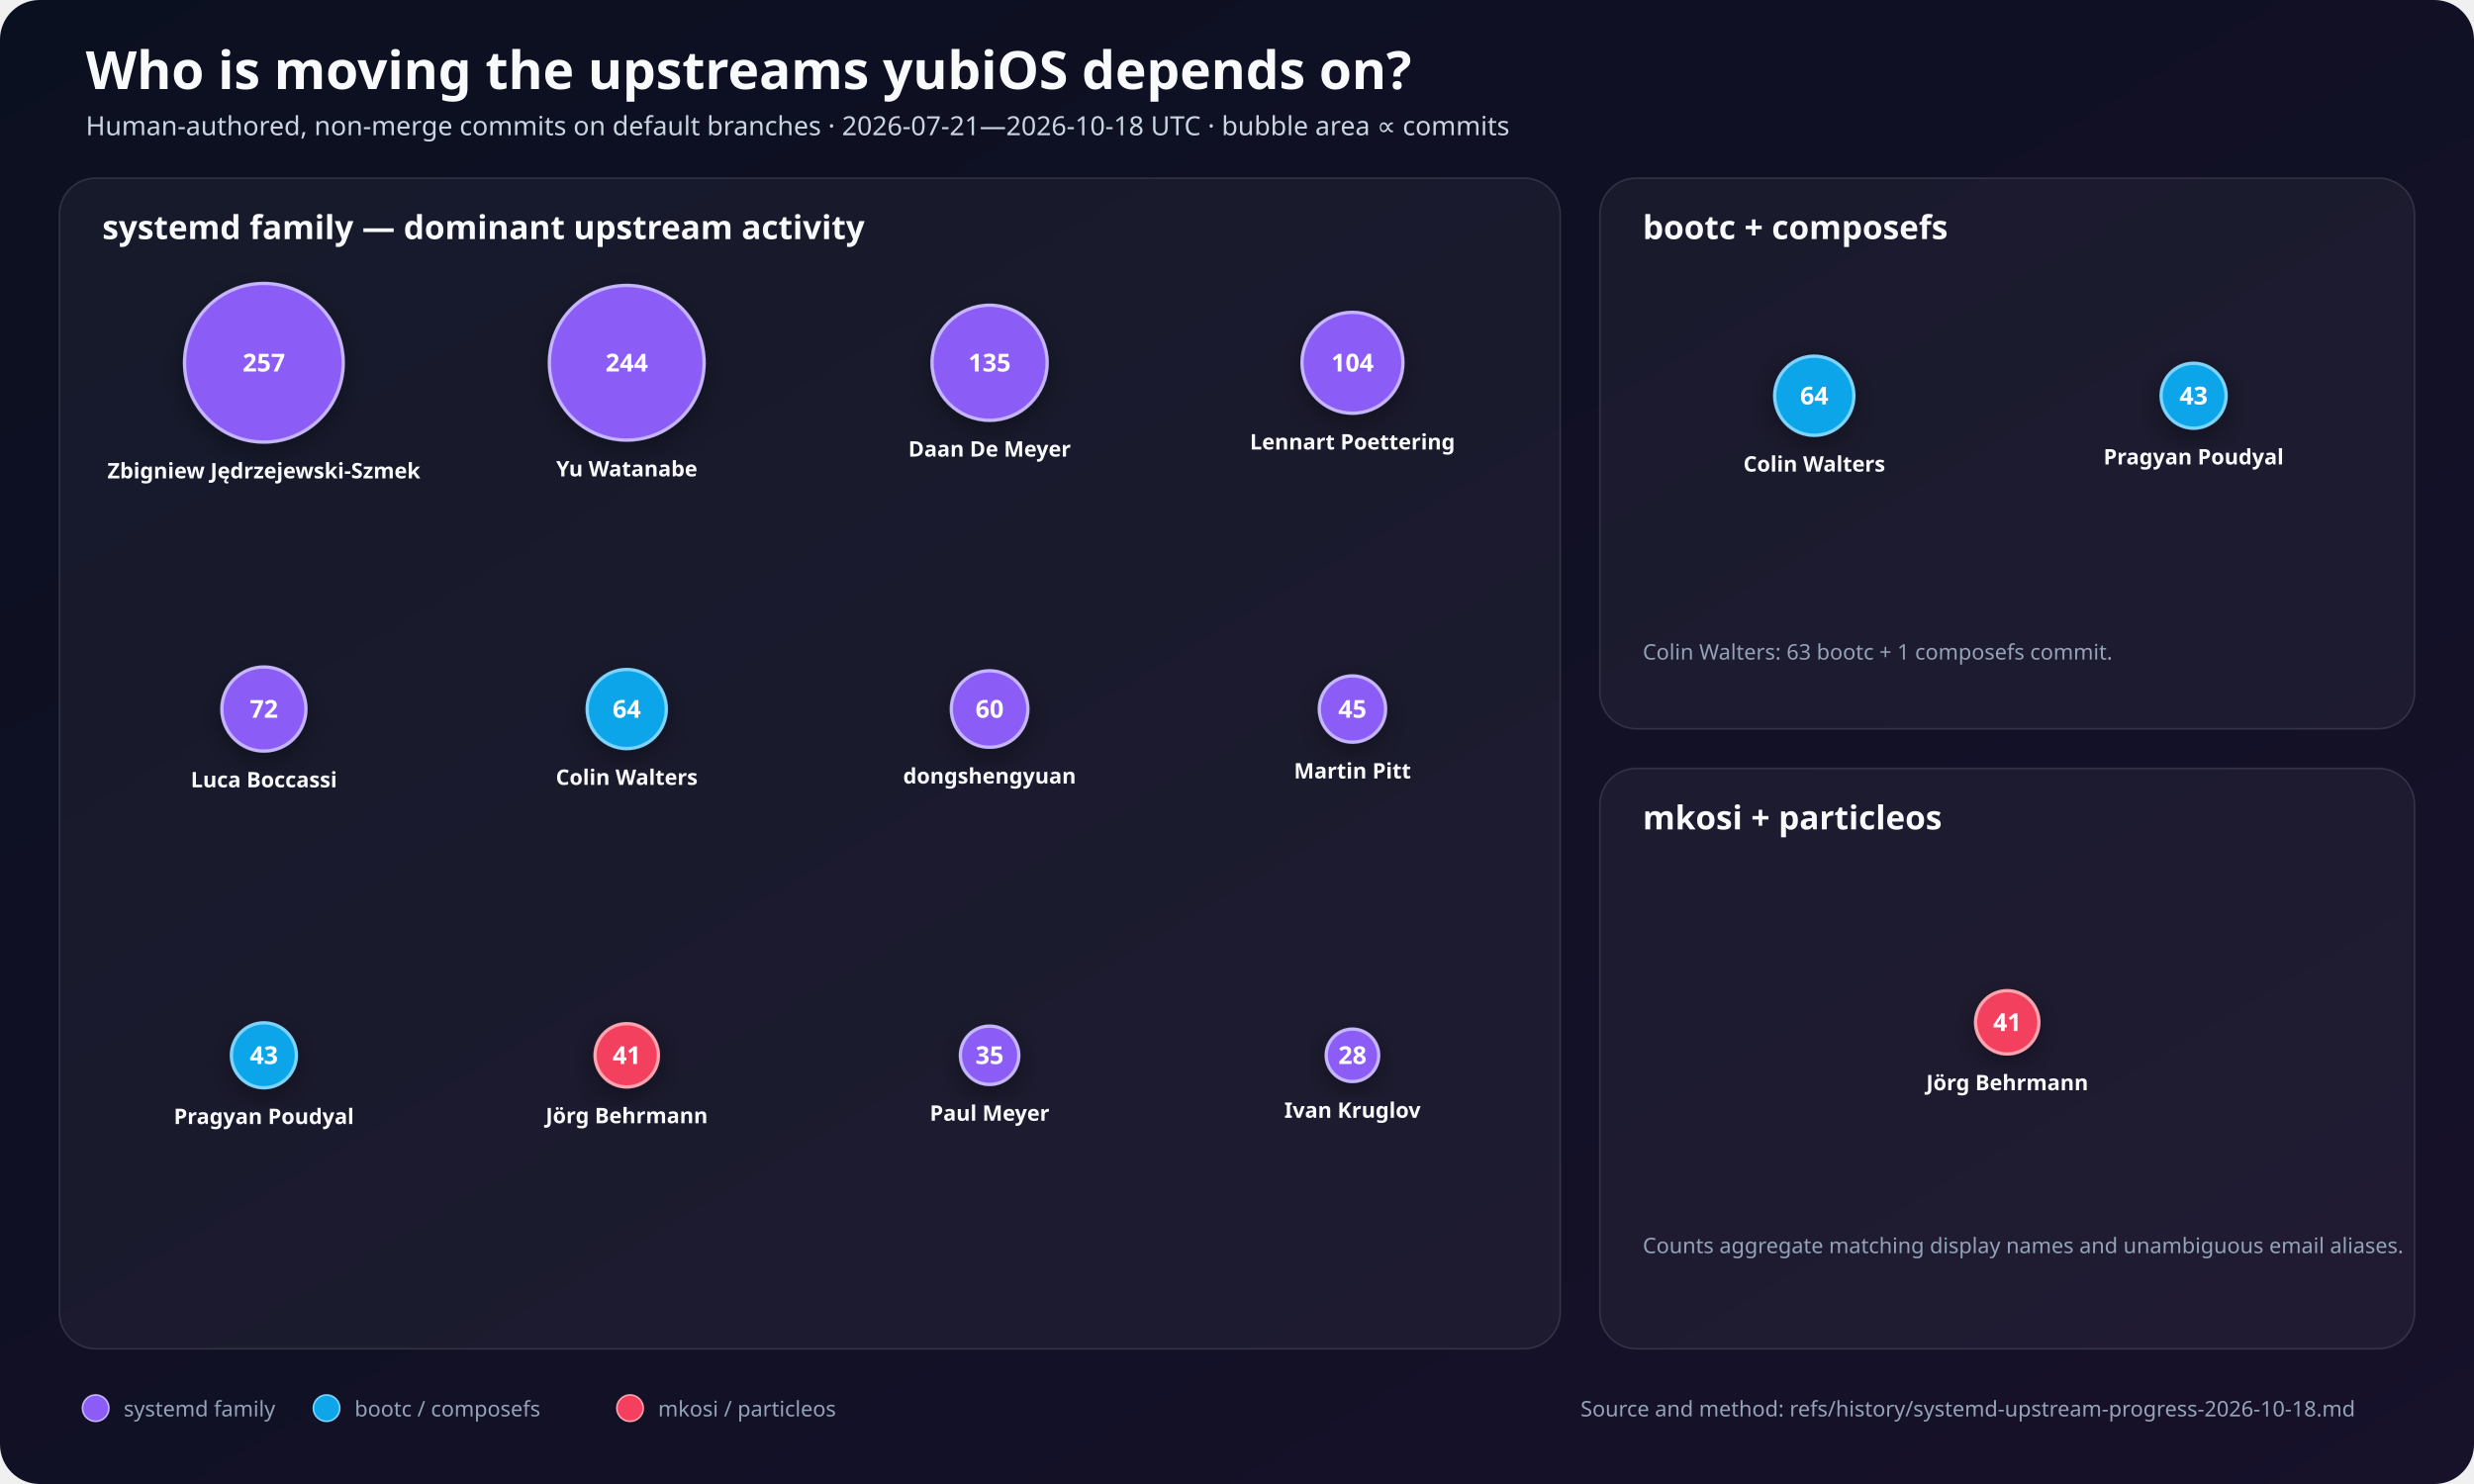
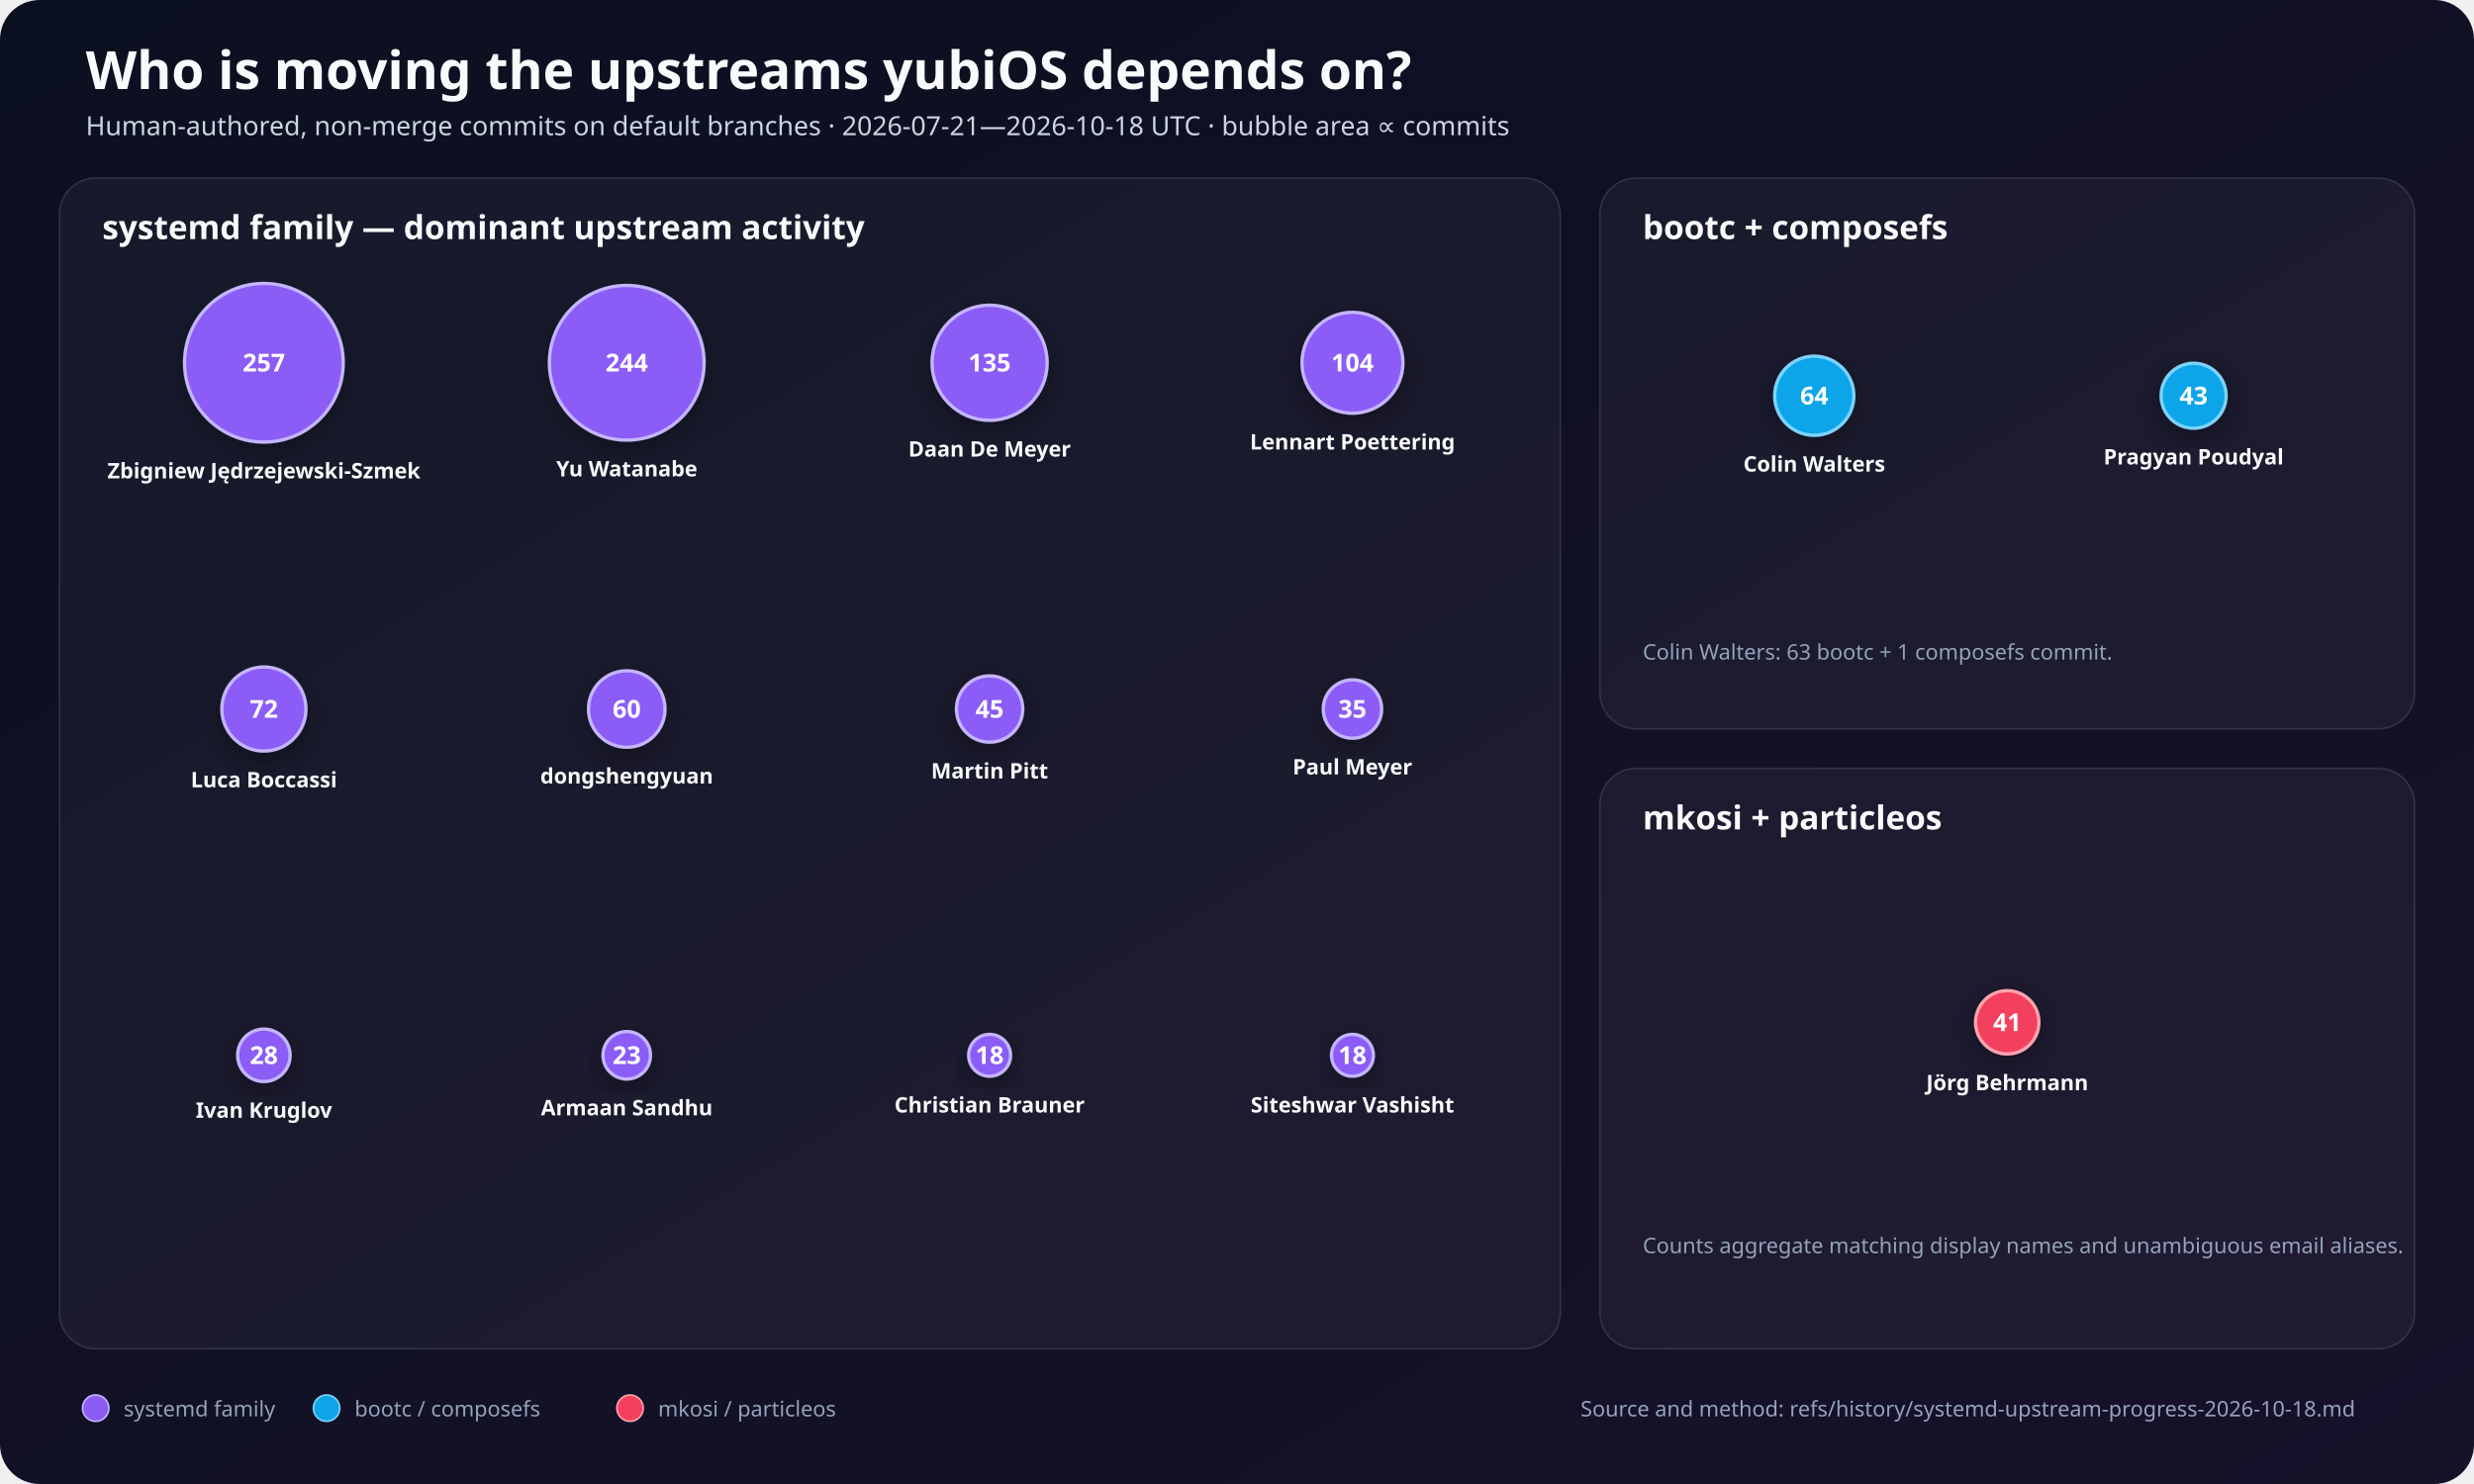
<svg xmlns="http://www.w3.org/2000/svg" width="1500" height="900" viewBox="0 0 1500 900" role="img" aria-labelledby="title desc">
  <defs>
    <linearGradient id="bg" x1="0" y1="0" x2="1" y2="1">
      <stop offset="0" stop-color="#0b1020" />
      <stop offset="1" stop-color="#17112a" />
    </linearGradient>
    <filter id="shadow" x="-30%" y="-30%" width="160%" height="160%">
      <feDropShadow dx="0" dy="5" stdDeviation="8" flood-color="#000" flood-opacity="0.35" />
    </filter>
    <style>
      .title { font: 700 32px ui-sans-serif, system-ui, sans-serif; fill: #f8fafc; }
      .subtitle { font: 16px ui-sans-serif, system-ui, sans-serif; fill: #cbd5e1; }
      .panel-title { font: 700 20px ui-sans-serif, system-ui, sans-serif; fill: #f8fafc; }
      .name { font: 600 13px ui-sans-serif, system-ui, sans-serif; fill: #f8fafc; text-anchor: middle; }
      .count { font: 800 15px ui-sans-serif, system-ui, sans-serif; fill: #fff; text-anchor: middle; dominant-baseline: middle; }
      .note { font: 13px ui-sans-serif, system-ui, sans-serif; fill: #94a3b8; }
      .panel { fill: #ffffff; fill-opacity: 0.045; stroke: #ffffff; stroke-opacity: 0.12; }
      .systemd { fill: #8b5cf6; stroke: #c4b5fd; }
      .bootc { fill: #0ea5e9; stroke: #7dd3fc; }
      .mkosi { fill: #f43f5e; stroke: #fda4af; }
      .bubble { stroke-width: 2; filter: url(#shadow); }
    </style>
  </defs>
  <rect width="1500" height="900" rx="24" fill="url(#bg)" />
  <text x="52" y="54" class="title">Who is moving the upstreams yubiOS depends on?</text>
  <text x="52" y="82" class="subtitle">Human-authored, non-merge commits on default branches · 2026-07-21—2026-10-18 UTC · bubble area ∝ commits</text>
  <rect x="36" y="108" width="910" height="710" rx="22" class="panel" />
  <text x="62" y="145" class="panel-title">systemd family — dominant upstream activity</text>
  <circle cx="160" cy="220" r="48.1" class="bubble systemd" />
  <text x="160" y="220" class="count">257</text>
  <text x="160" y="290.1" class="name">Zbigniew Jędrzejewski-Szmek</text>
  <circle cx="380" cy="220" r="46.9" class="bubble systemd" />
  <text x="380" y="220" class="count">244</text>
  <text x="380" y="288.9" class="name">Yu Watanabe</text>
  <circle cx="600" cy="220" r="34.9" class="bubble systemd" />
  <text x="600" y="220" class="count">135</text>
  <text x="600" y="276.9" class="name">Daan De Meyer</text>
  <circle cx="820" cy="220" r="30.6" class="bubble systemd" />
  <text x="820" y="220" class="count">104</text>
  <text x="820" y="272.6" class="name">Lennart Poettering</text>
  <circle cx="160" cy="430" r="25.5" class="bubble systemd" />
  <text x="160" y="430" class="count">72</text>
  <text x="160" y="477.5" class="name">Luca Boccassi</text>
-   <circle cx="380" cy="430" r="24.0" class="bubble bootc" />
-   <text x="380" y="430" class="count">64</text>
-   <text x="380" y="476.0" class="name">Colin Walters</text>
-   <circle cx="600" cy="430" r="23.2" class="bubble systemd" />
-   <text x="600" y="430" class="count">60</text>
-   <text x="600" y="475.2" class="name">dongshengyuan</text>
-   <circle cx="820" cy="430" r="20.1" class="bubble systemd" />
-   <text x="820" y="430" class="count">45</text>
-   <text x="820" y="472.1" class="name">Martin Pitt</text>
-   <circle cx="160" cy="640" r="19.7" class="bubble bootc" />
-   <text x="160" y="640" class="count">43</text>
-   <text x="160" y="681.7" class="name">Pragyan Poudyal</text>
-   <circle cx="380" cy="640" r="19.2" class="bubble mkosi" />
-   <text x="380" y="640" class="count">41</text>
-   <text x="380" y="681.2" class="name">Jörg Behrmann</text>
-   <circle cx="600" cy="640" r="17.7" class="bubble systemd" />
-   <text x="600" y="640" class="count">35</text>
-   <text x="600" y="679.7" class="name">Paul Meyer</text>
-   <circle cx="820" cy="640" r="15.9" class="bubble systemd" />
-   <text x="820" y="640" class="count">28</text>
-   <text x="820" y="677.9" class="name">Ivan Kruglov</text>
+   <circle cx="380" cy="430" r="23.2" class="bubble systemd" />
+   <text x="380" y="430" class="count">60</text>
+   <text x="380" y="475.2" class="name">dongshengyuan</text>
+   <circle cx="600" cy="430" r="20.1" class="bubble systemd" />
+   <text x="600" y="430" class="count">45</text>
+   <text x="600" y="472.1" class="name">Martin Pitt</text>
+   <circle cx="820" cy="430" r="17.7" class="bubble systemd" />
+   <text x="820" y="430" class="count">35</text>
+   <text x="820" y="469.7" class="name">Paul Meyer</text>
+   <circle cx="160" cy="640" r="15.9" class="bubble systemd" />
+   <text x="160" y="640" class="count">28</text>
+   <text x="160" y="677.9" class="name">Ivan Kruglov</text>
+   <circle cx="380" cy="640" r="14.4" class="bubble systemd" />
+   <text x="380" y="640" class="count">23</text>
+   <text x="380" y="676.4" class="name">Armaan Sandhu</text>
+   <circle cx="600" cy="640" r="12.7" class="bubble systemd" />
+   <text x="600" y="640" class="count">18</text>
+   <text x="600" y="674.7" class="name">Christian Brauner</text>
+   <circle cx="820" cy="640" r="12.7" class="bubble systemd" />
+   <text x="820" y="640" class="count">18</text>
+   <text x="820" y="674.7" class="name">Siteshwar Vashisht</text>
  <rect x="970" y="108" width="494" height="334" rx="22" class="panel" />
  <text x="996" y="145" class="panel-title">bootc + composefs</text>
  <circle cx="1100" cy="240" r="24.0" class="bubble bootc" />
  <text x="1100" y="240" class="count">64</text>
  <text x="1100" y="286" class="name">Colin Walters</text>
  <circle cx="1330" cy="240" r="19.7" class="bubble bootc" />
  <text x="1330" y="240" class="count">43</text>
  <text x="1330" y="281.672" class="name">Pragyan Poudyal</text>
  <text x="996" y="400" class="note">Colin Walters: 63 bootc + 1 composefs commit.</text>
  <rect x="970" y="466" width="494" height="352" rx="22" class="panel" />
  <text x="996" y="503" class="panel-title">mkosi + particleos</text>
  <circle cx="1217" cy="620" r="19.2" class="bubble mkosi" />
  <text x="1217" y="620" class="count">41</text>
  <text x="1217" y="661.209" class="name">Jörg Behrmann</text>
  <text x="996" y="760" class="note">Counts aggregate matching display names and unambiguous email aliases.</text>
  <circle cx="58" cy="854" r="8" class="systemd" />
  <text x="75" y="859" class="note">systemd family</text>
  <circle cx="198" cy="854" r="8" class="bootc" />
  <text x="215" y="859" class="note">bootc / composefs</text>
  <circle cx="382" cy="854" r="8" class="mkosi" />
  <text x="399" y="859" class="note">mkosi / particleos</text>
  <text x="1428" y="859" class="note" text-anchor="end">Source and method: refs/history/systemd-upstream-progress-2026-10-18.md</text>
</svg>
